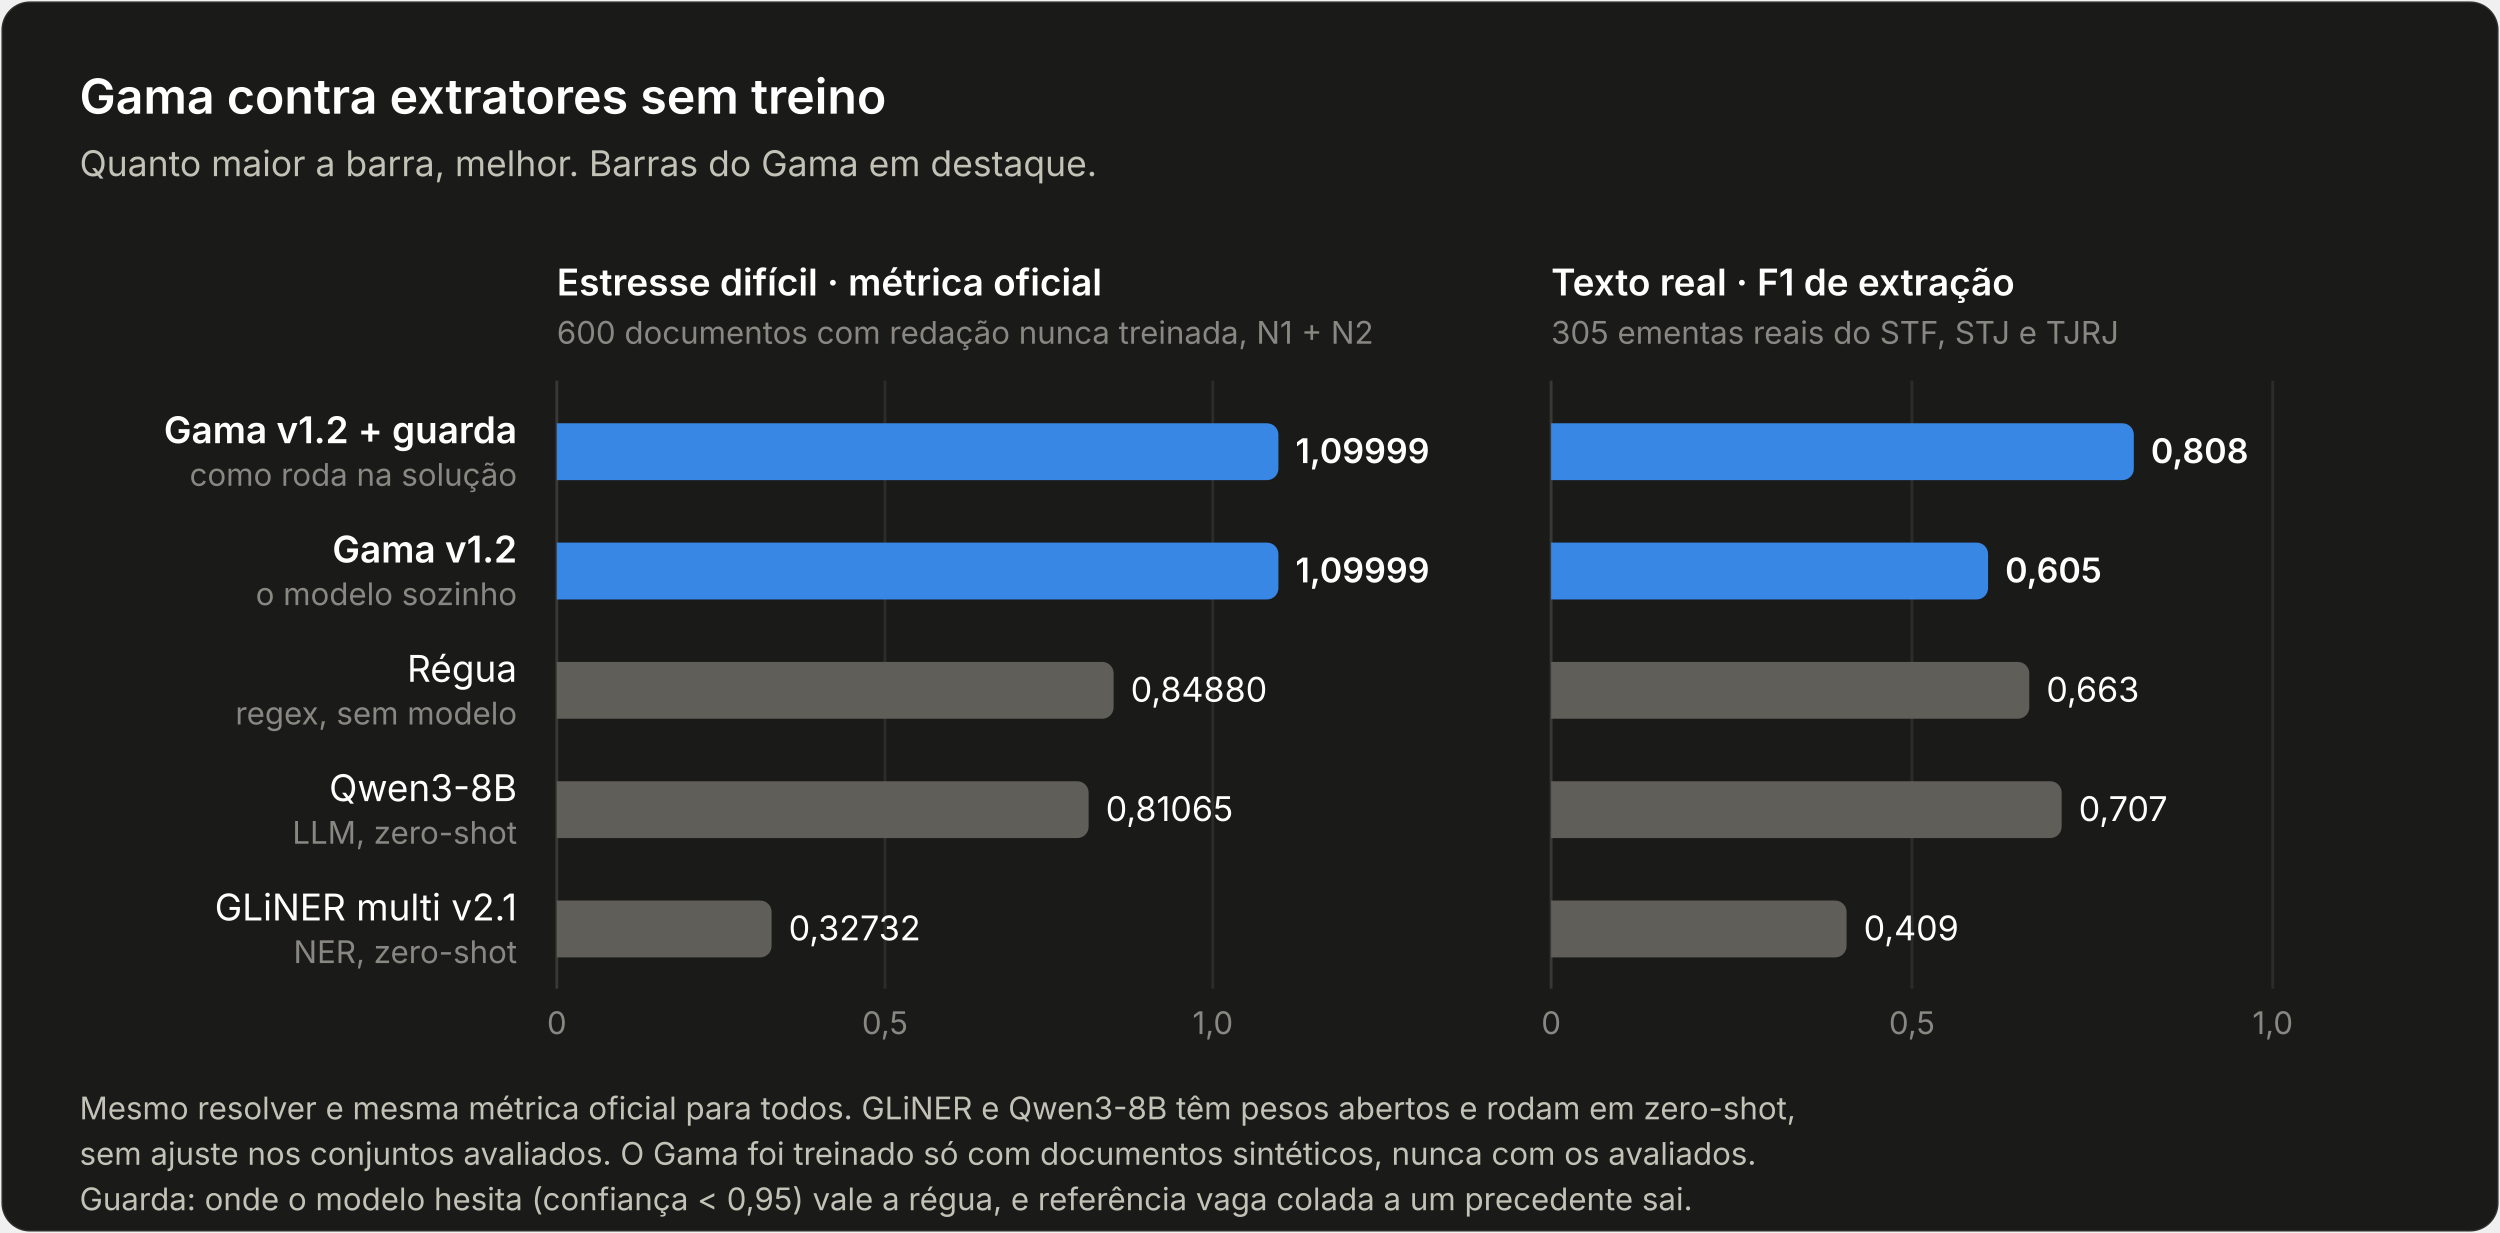
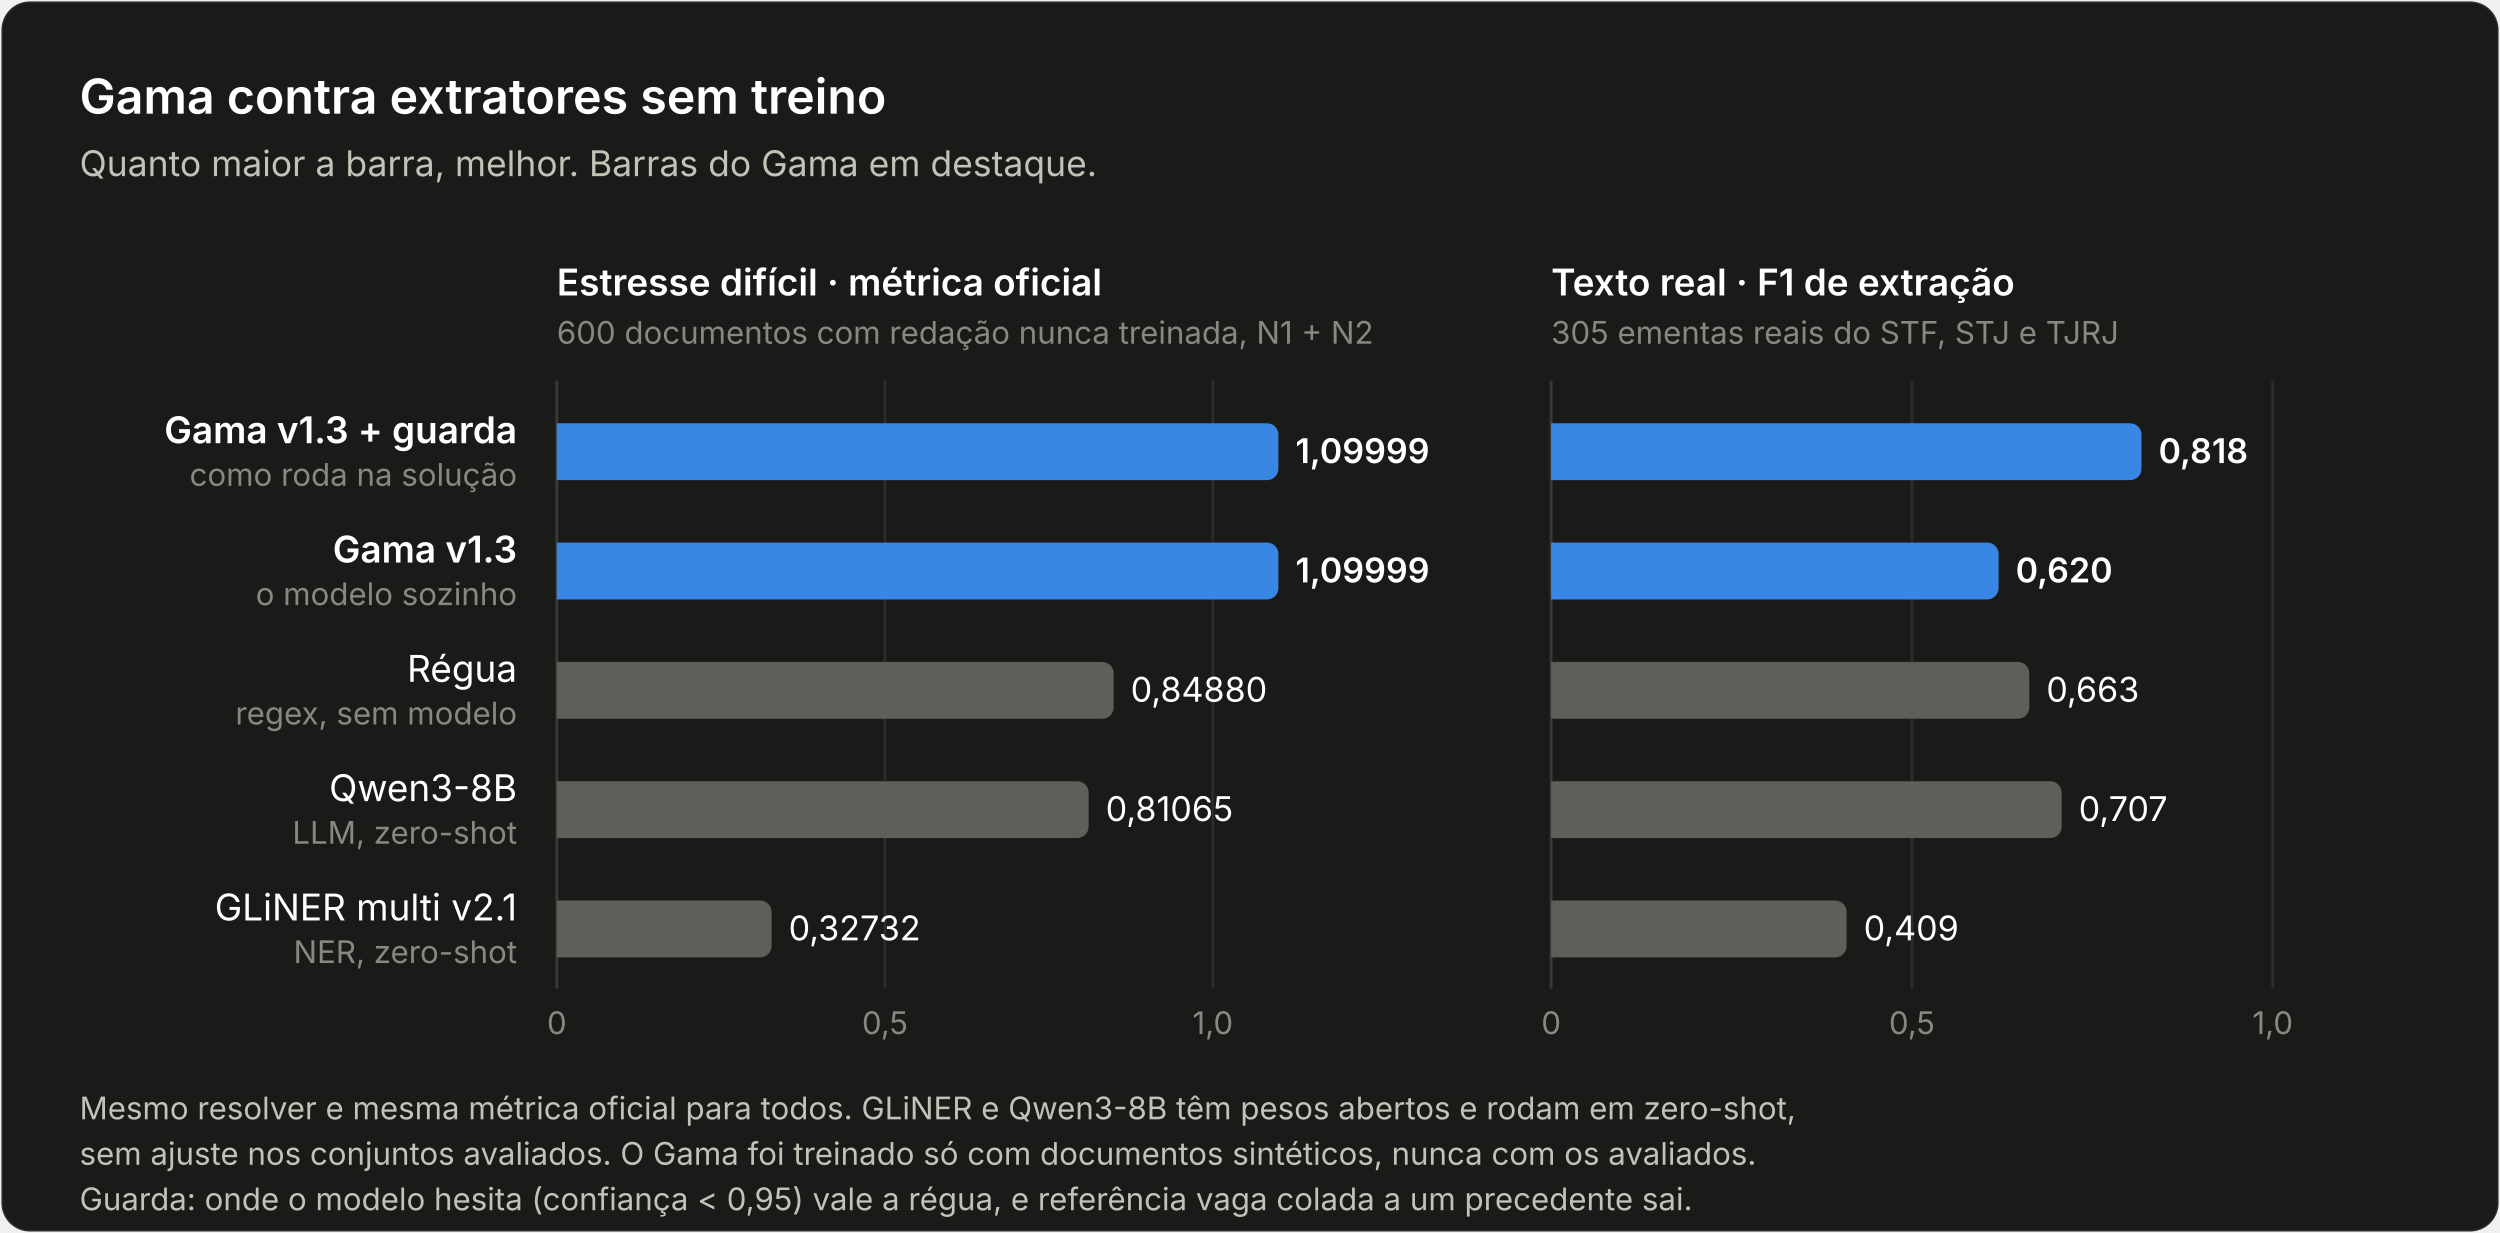
<svg xmlns="http://www.w3.org/2000/svg" width="880" height="434" viewBox="0 0 880 434" role="img" aria-labelledby="t d" font-family="system-ui, -apple-system, 'Segoe UI', sans-serif">
  <rect x="0.5" y="0.5" width="879" height="433" rx="10" fill="#1a1a19" stroke="rgba(255,255,255,0.10)" />
  <text x="28" y="40" font-size="17" font-weight="600" fill="#ffffff">Gama contra extratores sem treino</text>
  <text x="28" y="62" font-size="12.5" fill="#c3c2b7">Quanto maior a barra, melhor. Barras do Gama em destaque.</text>
-   <text x="182" y="156.0" text-anchor="end" font-size="13" font-weight="600" fill="#ffffff">Gama v1.2 + guarda</text>
+   <text x="182" y="156.0" text-anchor="end" font-size="13" font-weight="600" fill="#ffffff">Gama v1.3 + guarda</text>
  <text x="182" y="171.0" text-anchor="end" font-size="11" fill="#898781">como roda na solução</text>
-   <text x="182" y="198.0" text-anchor="end" font-size="13" font-weight="600" fill="#ffffff">Gama v1.2</text>
+   <text x="182" y="198.0" text-anchor="end" font-size="13" font-weight="600" fill="#ffffff">Gama v1.3</text>
  <text x="182" y="213.0" text-anchor="end" font-size="11" fill="#898781">o modelo sozinho</text>
  <text x="182" y="240.0" text-anchor="end" font-size="13" font-weight="400" fill="#ffffff">Régua</text>
  <text x="182" y="255.0" text-anchor="end" font-size="11" fill="#898781">regex, sem modelo</text>
  <text x="182" y="282.0" text-anchor="end" font-size="13" font-weight="400" fill="#ffffff">Qwen3-8B</text>
  <text x="182" y="297.0" text-anchor="end" font-size="11" fill="#898781">LLM, zero-shot</text>
  <text x="182" y="324.0" text-anchor="end" font-size="13" font-weight="400" fill="#ffffff">GLiNER multi v2.1</text>
  <text x="182" y="339.0" text-anchor="end" font-size="11" fill="#898781">NER, zero-shot</text>
  <text x="196" y="104" font-size="13" font-weight="600" fill="#ffffff">Estresse difícil · métrica oficial</text>
  <text x="196" y="121" font-size="11" fill="#898781">600 documentos com redação nunca treinada, N1 + N2</text>
  <line x1="196.0" y1="134" x2="196.0" y2="348" stroke="#383835" stroke-width="1" />
  <text x="196.0" y="364" text-anchor="middle" font-size="11" fill="#898781" style="font-variant-numeric: tabular-nums">0</text>
  <line x1="311.5" y1="134" x2="311.5" y2="348" stroke="#2c2c2a" stroke-width="1" />
  <text x="311.5" y="364" text-anchor="middle" font-size="11" fill="#898781" style="font-variant-numeric: tabular-nums">0,5</text>
  <line x1="426.9" y1="134" x2="426.9" y2="348" stroke="#2c2c2a" stroke-width="1" />
  <text x="426.9" y="364" text-anchor="middle" font-size="11" fill="#898781" style="font-variant-numeric: tabular-nums">1,0</text>
  <g>
    <path d="M196.0,149.0 h250.0 a4.0,4.0 0 0 1 4.0,4.0 v12.0 a4.0,4.0 0 0 1 -4.0,4.0 h-250.0 z" fill="#3987e5" />
  </g>
  <text x="456.0" y="163.0" font-size="12" font-weight="600" fill="#ffffff" style="font-variant-numeric: tabular-nums">1,09999</text>
  <g>
    <path d="M196.0,191.0 h250.0 a4.0,4.0 0 0 1 4.0,4.0 v12.0 a4.0,4.0 0 0 1 -4.0,4.0 h-250.0 z" fill="#3987e5" />
  </g>
  <text x="456.0" y="205.0" font-size="12" font-weight="600" fill="#ffffff" style="font-variant-numeric: tabular-nums">1,09999</text>
  <g>
    <path d="M196.0,233.0 h192.0 a4.0,4.0 0 0 1 4.0,4.0 v12.0 a4.0,4.0 0 0 1 -4.0,4.0 h-192.0 z" fill="#5f5e59" />
  </g>
  <text x="398.0" y="247.0" font-size="12" font-weight="400" fill="#ffffff" style="font-variant-numeric: tabular-nums">0,84880</text>
  <g>
    <path d="M196.0,275.0 h183.2 a4.0,4.0 0 0 1 4.0,4.0 v12.0 a4.0,4.0 0 0 1 -4.0,4.0 h-183.2 z" fill="#5f5e59" />
  </g>
  <text x="389.2" y="289.0" font-size="12" font-weight="400" fill="#ffffff" style="font-variant-numeric: tabular-nums">0,81065</text>
  <g>
    <path d="M196.0,317.0 h71.6 a4.0,4.0 0 0 1 4.0,4.0 v12.0 a4.0,4.0 0 0 1 -4.0,4.0 h-71.6 z" fill="#5f5e59" />
  </g>
  <text x="277.6" y="331.0" font-size="12" font-weight="400" fill="#ffffff" style="font-variant-numeric: tabular-nums">0,32732</text>
  <text x="546" y="104" font-size="13" font-weight="600" fill="#ffffff">Texto real · F1 de extração</text>
  <text x="546" y="121" font-size="11" fill="#898781">305 ementas reais do STF, STJ e TJRJ</text>
  <line x1="546.0" y1="134" x2="546.0" y2="348" stroke="#383835" stroke-width="1" />
  <text x="546.0" y="364" text-anchor="middle" font-size="11" fill="#898781" style="font-variant-numeric: tabular-nums">0</text>
  <line x1="673.0" y1="134" x2="673.0" y2="348" stroke="#2c2c2a" stroke-width="1" />
  <text x="673.0" y="364" text-anchor="middle" font-size="11" fill="#898781" style="font-variant-numeric: tabular-nums">0,5</text>
  <line x1="800.0" y1="134" x2="800.0" y2="348" stroke="#2c2c2a" stroke-width="1" />
  <text x="800.0" y="364" text-anchor="middle" font-size="11" fill="#898781" style="font-variant-numeric: tabular-nums">1,0</text>
  <g>
-     <path d="M546.0,149.0 h201.1 a4.0,4.0 0 0 1 4.0,4.0 v12.0 a4.0,4.0 0 0 1 -4.0,4.0 h-201.1 z" fill="#3987e5" />
+     <path d="M546.0,149.0 h203.8 a4.0,4.0 0 0 1 4.0,4.0 v12.0 a4.0,4.0 0 0 1 -4.0,4.0 h-203.8 z" fill="#3987e5" />
  </g>
-   <text x="757.1" y="163.0" font-size="12" font-weight="600" fill="#ffffff" style="font-variant-numeric: tabular-nums">0,808</text>
+   <text x="759.8" y="163.0" font-size="12" font-weight="600" fill="#ffffff" style="font-variant-numeric: tabular-nums">0,818</text>
  <g>
-     <path d="M546.0,191.0 h149.8 a4.0,4.0 0 0 1 4.0,4.0 v12.0 a4.0,4.0 0 0 1 -4.0,4.0 h-149.8 z" fill="#3987e5" />
+     <path d="M546.0,191.0 h153.5 a4.0,4.0 0 0 1 4.0,4.0 v12.0 a4.0,4.0 0 0 1 -4.0,4.0 h-153.5 z" fill="#3987e5" />
  </g>
-   <text x="705.8" y="205.0" font-size="12" font-weight="600" fill="#ffffff" style="font-variant-numeric: tabular-nums">0,605</text>
+   <text x="709.5" y="205.0" font-size="12" font-weight="600" fill="#ffffff" style="font-variant-numeric: tabular-nums">0,620</text>
  <g>
    <path d="M546.0,233.0 h164.3 a4.0,4.0 0 0 1 4.0,4.0 v12.0 a4.0,4.0 0 0 1 -4.0,4.0 h-164.3 z" fill="#5f5e59" />
  </g>
  <text x="720.3" y="247.0" font-size="12" font-weight="400" fill="#ffffff" style="font-variant-numeric: tabular-nums">0,663</text>
  <g>
    <path d="M546.0,275.0 h175.7 a4.0,4.0 0 0 1 4.0,4.0 v12.0 a4.0,4.0 0 0 1 -4.0,4.0 h-175.7 z" fill="#5f5e59" />
  </g>
  <text x="731.7" y="289.0" font-size="12" font-weight="400" fill="#ffffff" style="font-variant-numeric: tabular-nums">0,707</text>
  <g>
    <path d="M546.0,317.0 h100.0 a4.0,4.0 0 0 1 4.0,4.0 v12.0 a4.0,4.0 0 0 1 -4.0,4.0 h-100.0 z" fill="#5f5e59" />
  </g>
  <text x="656.0" y="331.0" font-size="12" font-weight="400" fill="#ffffff" style="font-variant-numeric: tabular-nums">0,409</text>
  <text x="28" y="394" font-size="11" fill="#c3c2b7">Mesmo resolver e mesma métrica oficial para todos. GLiNER e Qwen3-8B têm pesos abertos e rodam em zero-shot,</text>
  <text x="28" y="410" font-size="11" fill="#c3c2b7">sem ajuste nos conjuntos avaliados. O Gama foi treinado só com documentos sintéticos, nunca com os avaliados.</text>
  <text x="28" y="426" font-size="11" fill="#c3c2b7">Guarda: onde o modelo hesita (confiança &lt; 0,95) vale a régua, e referência vaga colada a um precedente sai.</text>
</svg>
